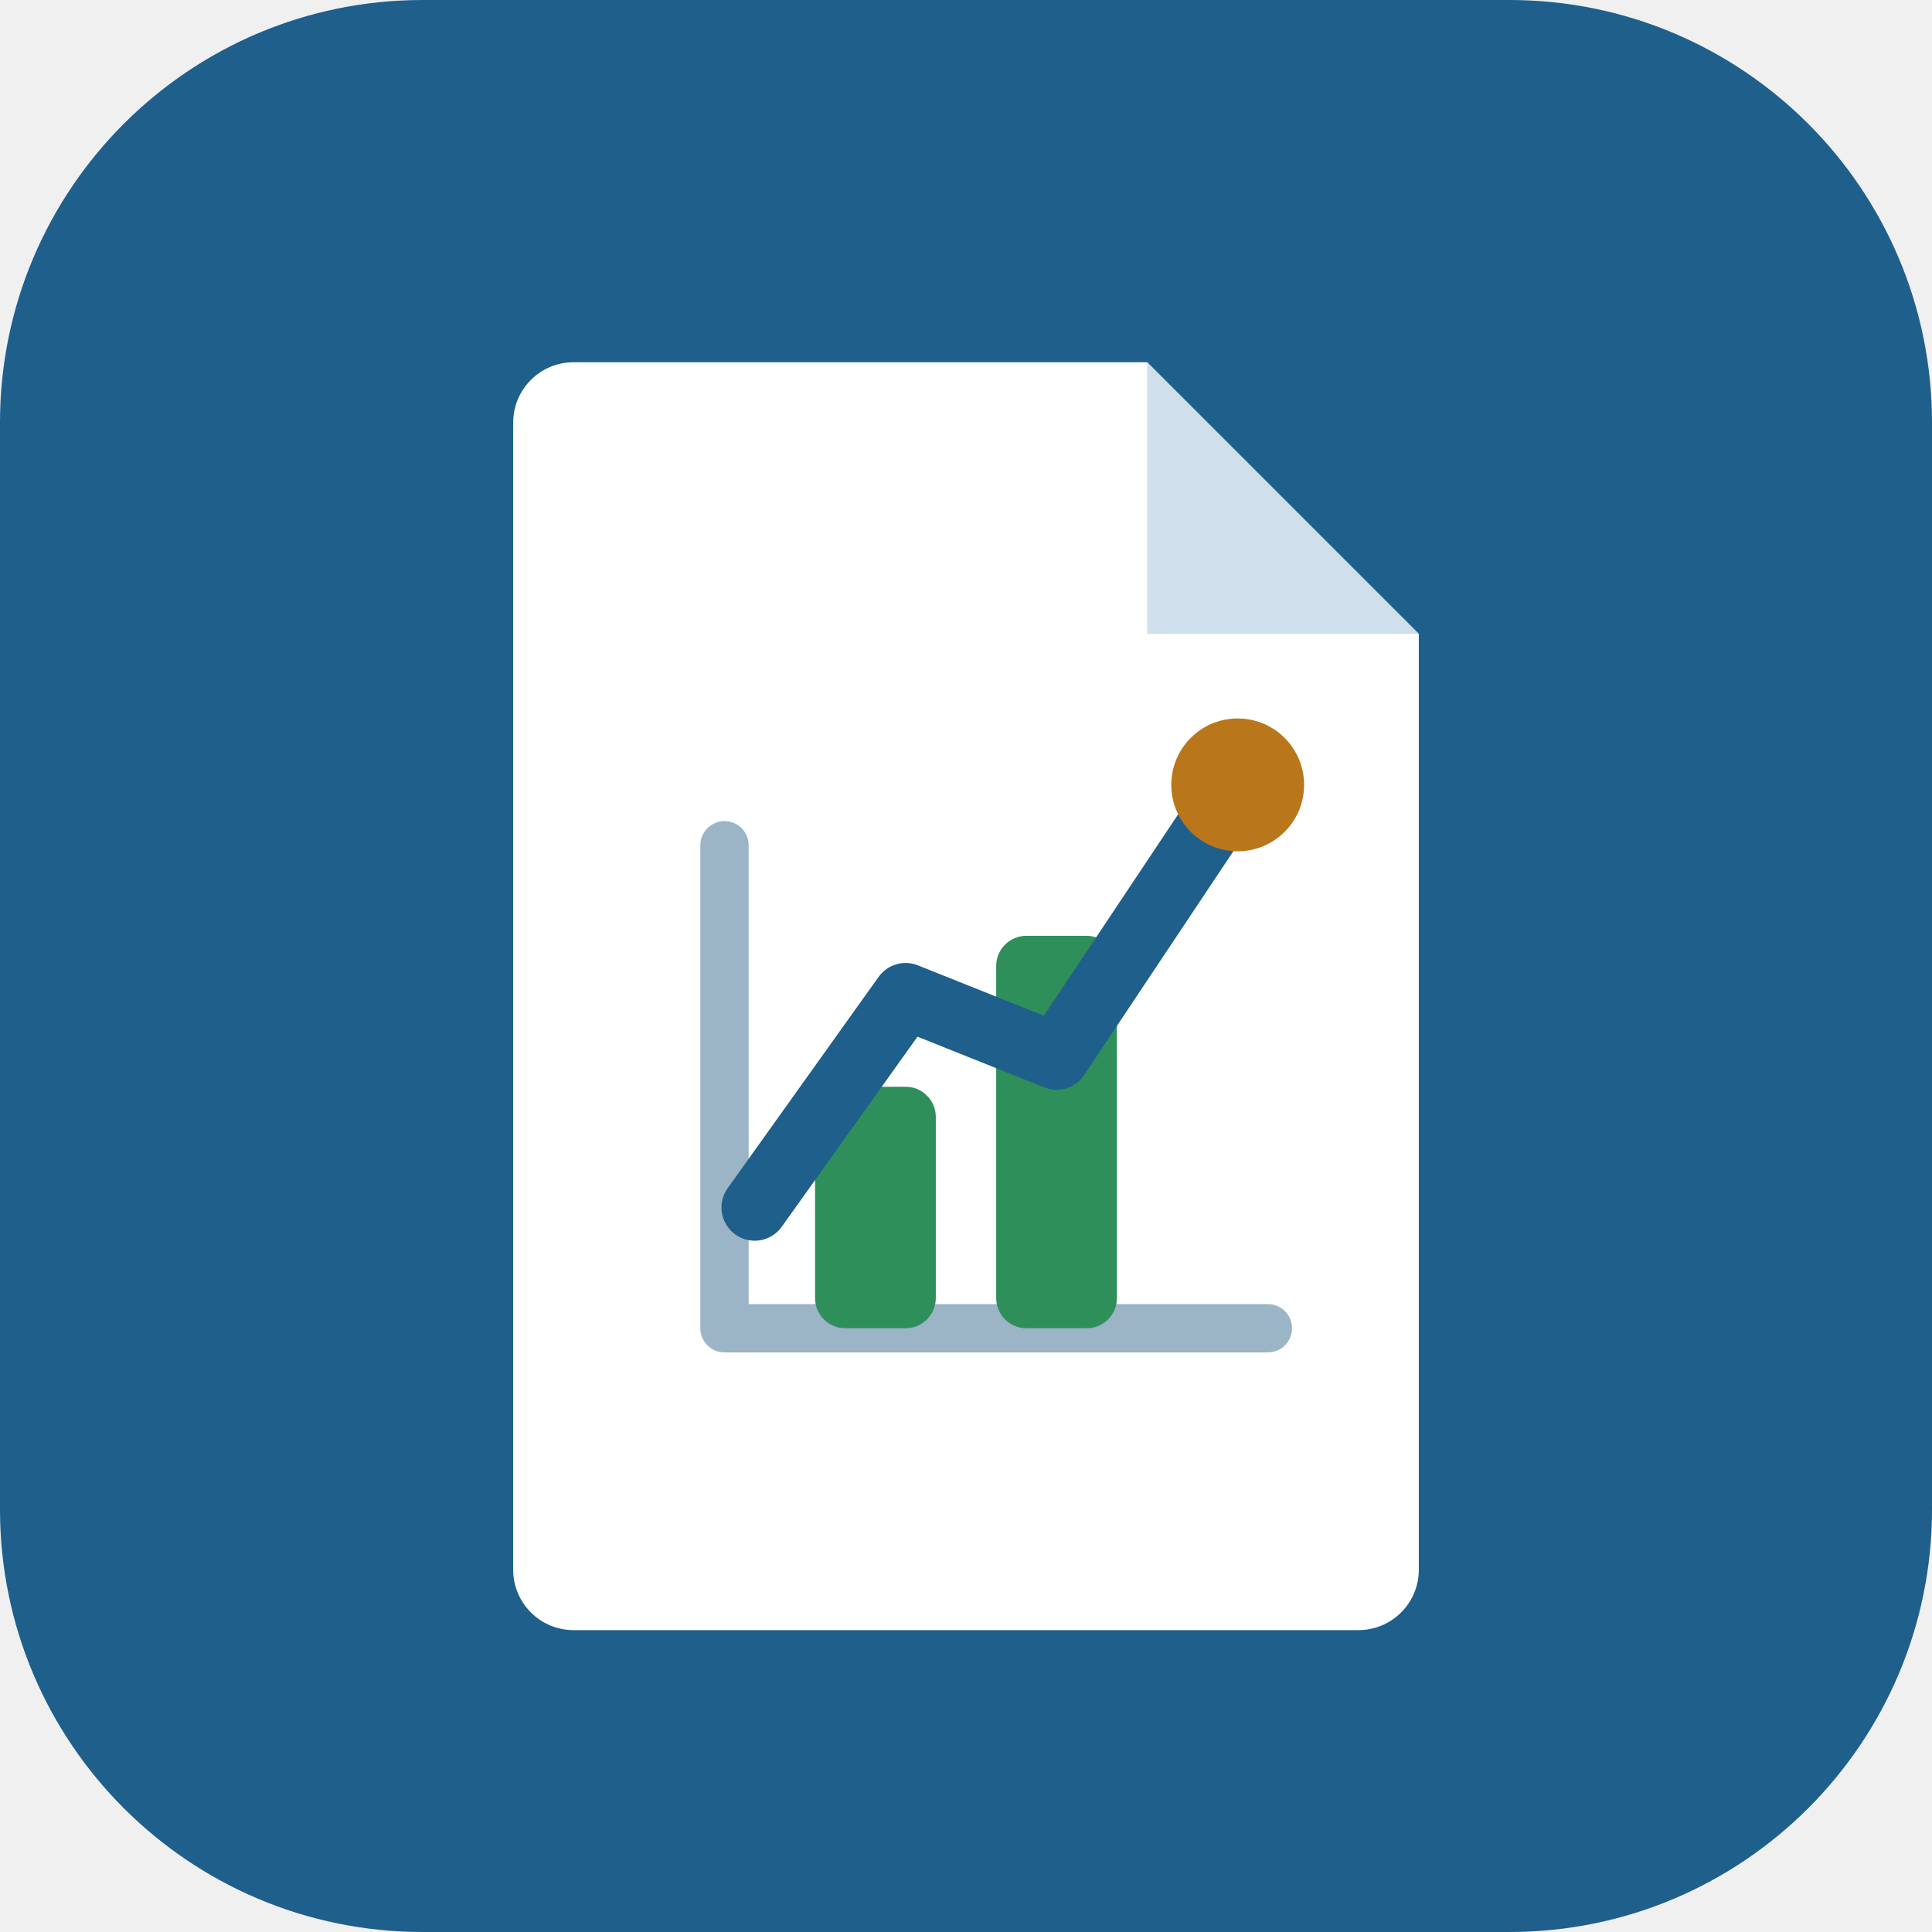
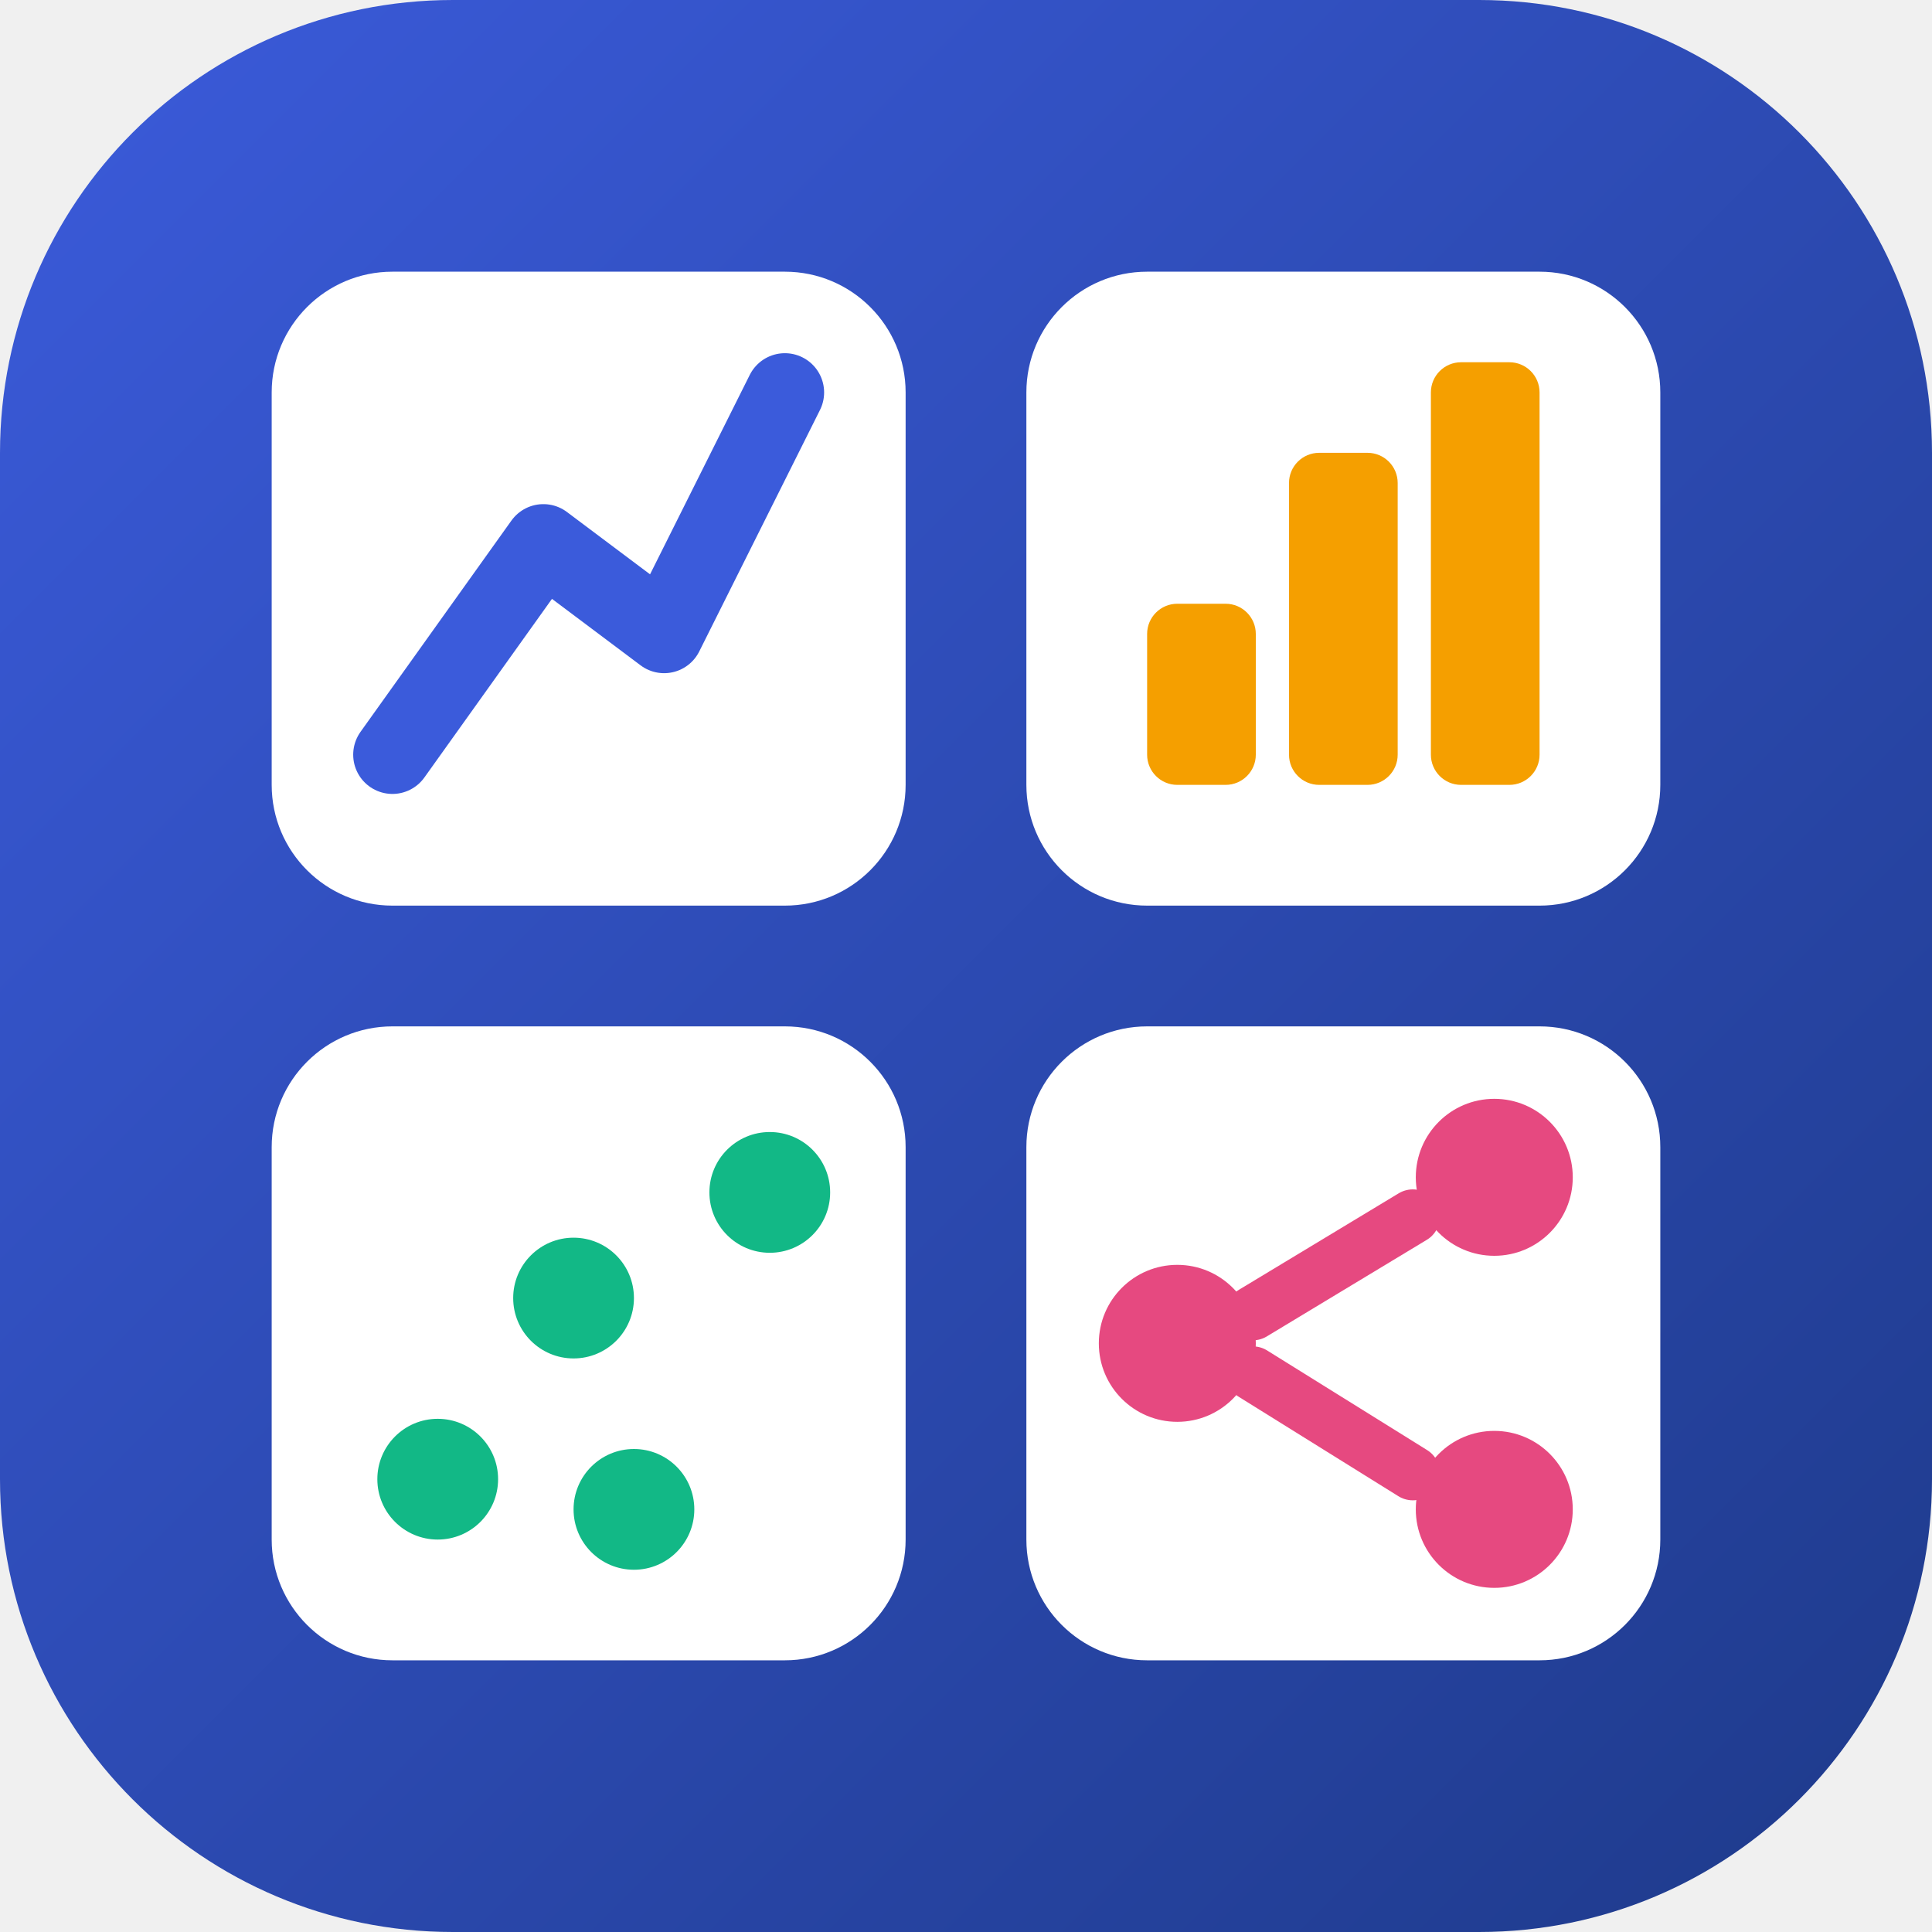
<svg xmlns="http://www.w3.org/2000/svg" viewBox="0 0 64 64" width="64" height="64">
-   <rect x="0" y="0" width="64" height="64" rx="14" fill="#1F5F8B" />
-   <path d="M19 12 h19 l9 9 v31 a2 2 0 0 1 -2 2 h-26 a2 2 0 0 1 -2 -2 v-38 a2 2 0 0 1 2 -2 z" fill="#FFFFFF" />
-   <path d="M38 12 v9 h9 z" fill="#CFE0EC" />
-   <path d="M24 44 h18 M24 44 v-16" stroke="#9BB4C6" stroke-width="1.6" stroke-linecap="round" fill="none" />
-   <rect x="27" y="36" width="4" height="8" rx="1" fill="#2F8F5B" />
-   <rect x="33" y="31" width="4" height="13" rx="1" fill="#2F8F5B" />
-   <path d="M25 40 L30 33 L35 35 L41 26" stroke="#1F5F8B" stroke-width="2.2" stroke-linecap="round" stroke-linejoin="round" fill="none" />
-   <circle cx="41" cy="26" r="2.2" fill="#B9761A" />
+   <defs>
+     <linearGradient id="bg" x1="0" y1="0" x2="1" y2="1">
+       <stop offset="0" stop-color="#3B5BDB" />
+       <stop offset="1" stop-color="#1E3A8A" />
+     </linearGradient>
+   </defs>
+   <rect width="64" height="64" rx="15" fill="url(#bg)" />
+   <rect x="9" y="9" width="21" height="21" rx="4" fill="#fff" />
+   <rect x="34" y="9" width="21" height="21" rx="4" fill="#fff" />
+   <rect x="9" y="34" width="21" height="21" rx="4" fill="#fff" />
+   <rect x="34" y="34" width="21" height="21" rx="4" fill="#fff" />
+   <path d="M13 25 L18 18 L22 21 L26 13" stroke="#3B5BDB" stroke-width="2.6" stroke-linecap="round" stroke-linejoin="round" fill="none" />
+   <rect x="38" y="20" width="3.6" height="6" rx="1" fill="#F59F00" />
+   <rect x="42.7" y="15" width="3.6" height="11" rx="1" fill="#F59F00" />
+   <rect x="47.4" y="12" width="3.6" height="14" rx="1" fill="#F59F00" />
+   <circle cx="14.5" cy="49" r="2" fill="#12B886" />
+   <circle cx="19" cy="43" r="2" fill="#12B886" />
+   <circle cx="21" cy="50" r="2" fill="#12B886" />
+   <circle cx="25.5" cy="39.5" r="2" fill="#12B886" />
+   <circle cx="39" cy="44.5" r="2.6" fill="#E64980" />
+   <circle cx="49.5" cy="39" r="2.6" fill="#E64980" />
+   <circle cx="49.5" cy="50" r="2.6" fill="#E64980" />
+   <path d="M41.5 43.5 L46.8 40.3 M41.5 45.5 L46.8 48.8" stroke="#E64980" stroke-width="1.8" stroke-linecap="round" fill="none" />
</svg>
